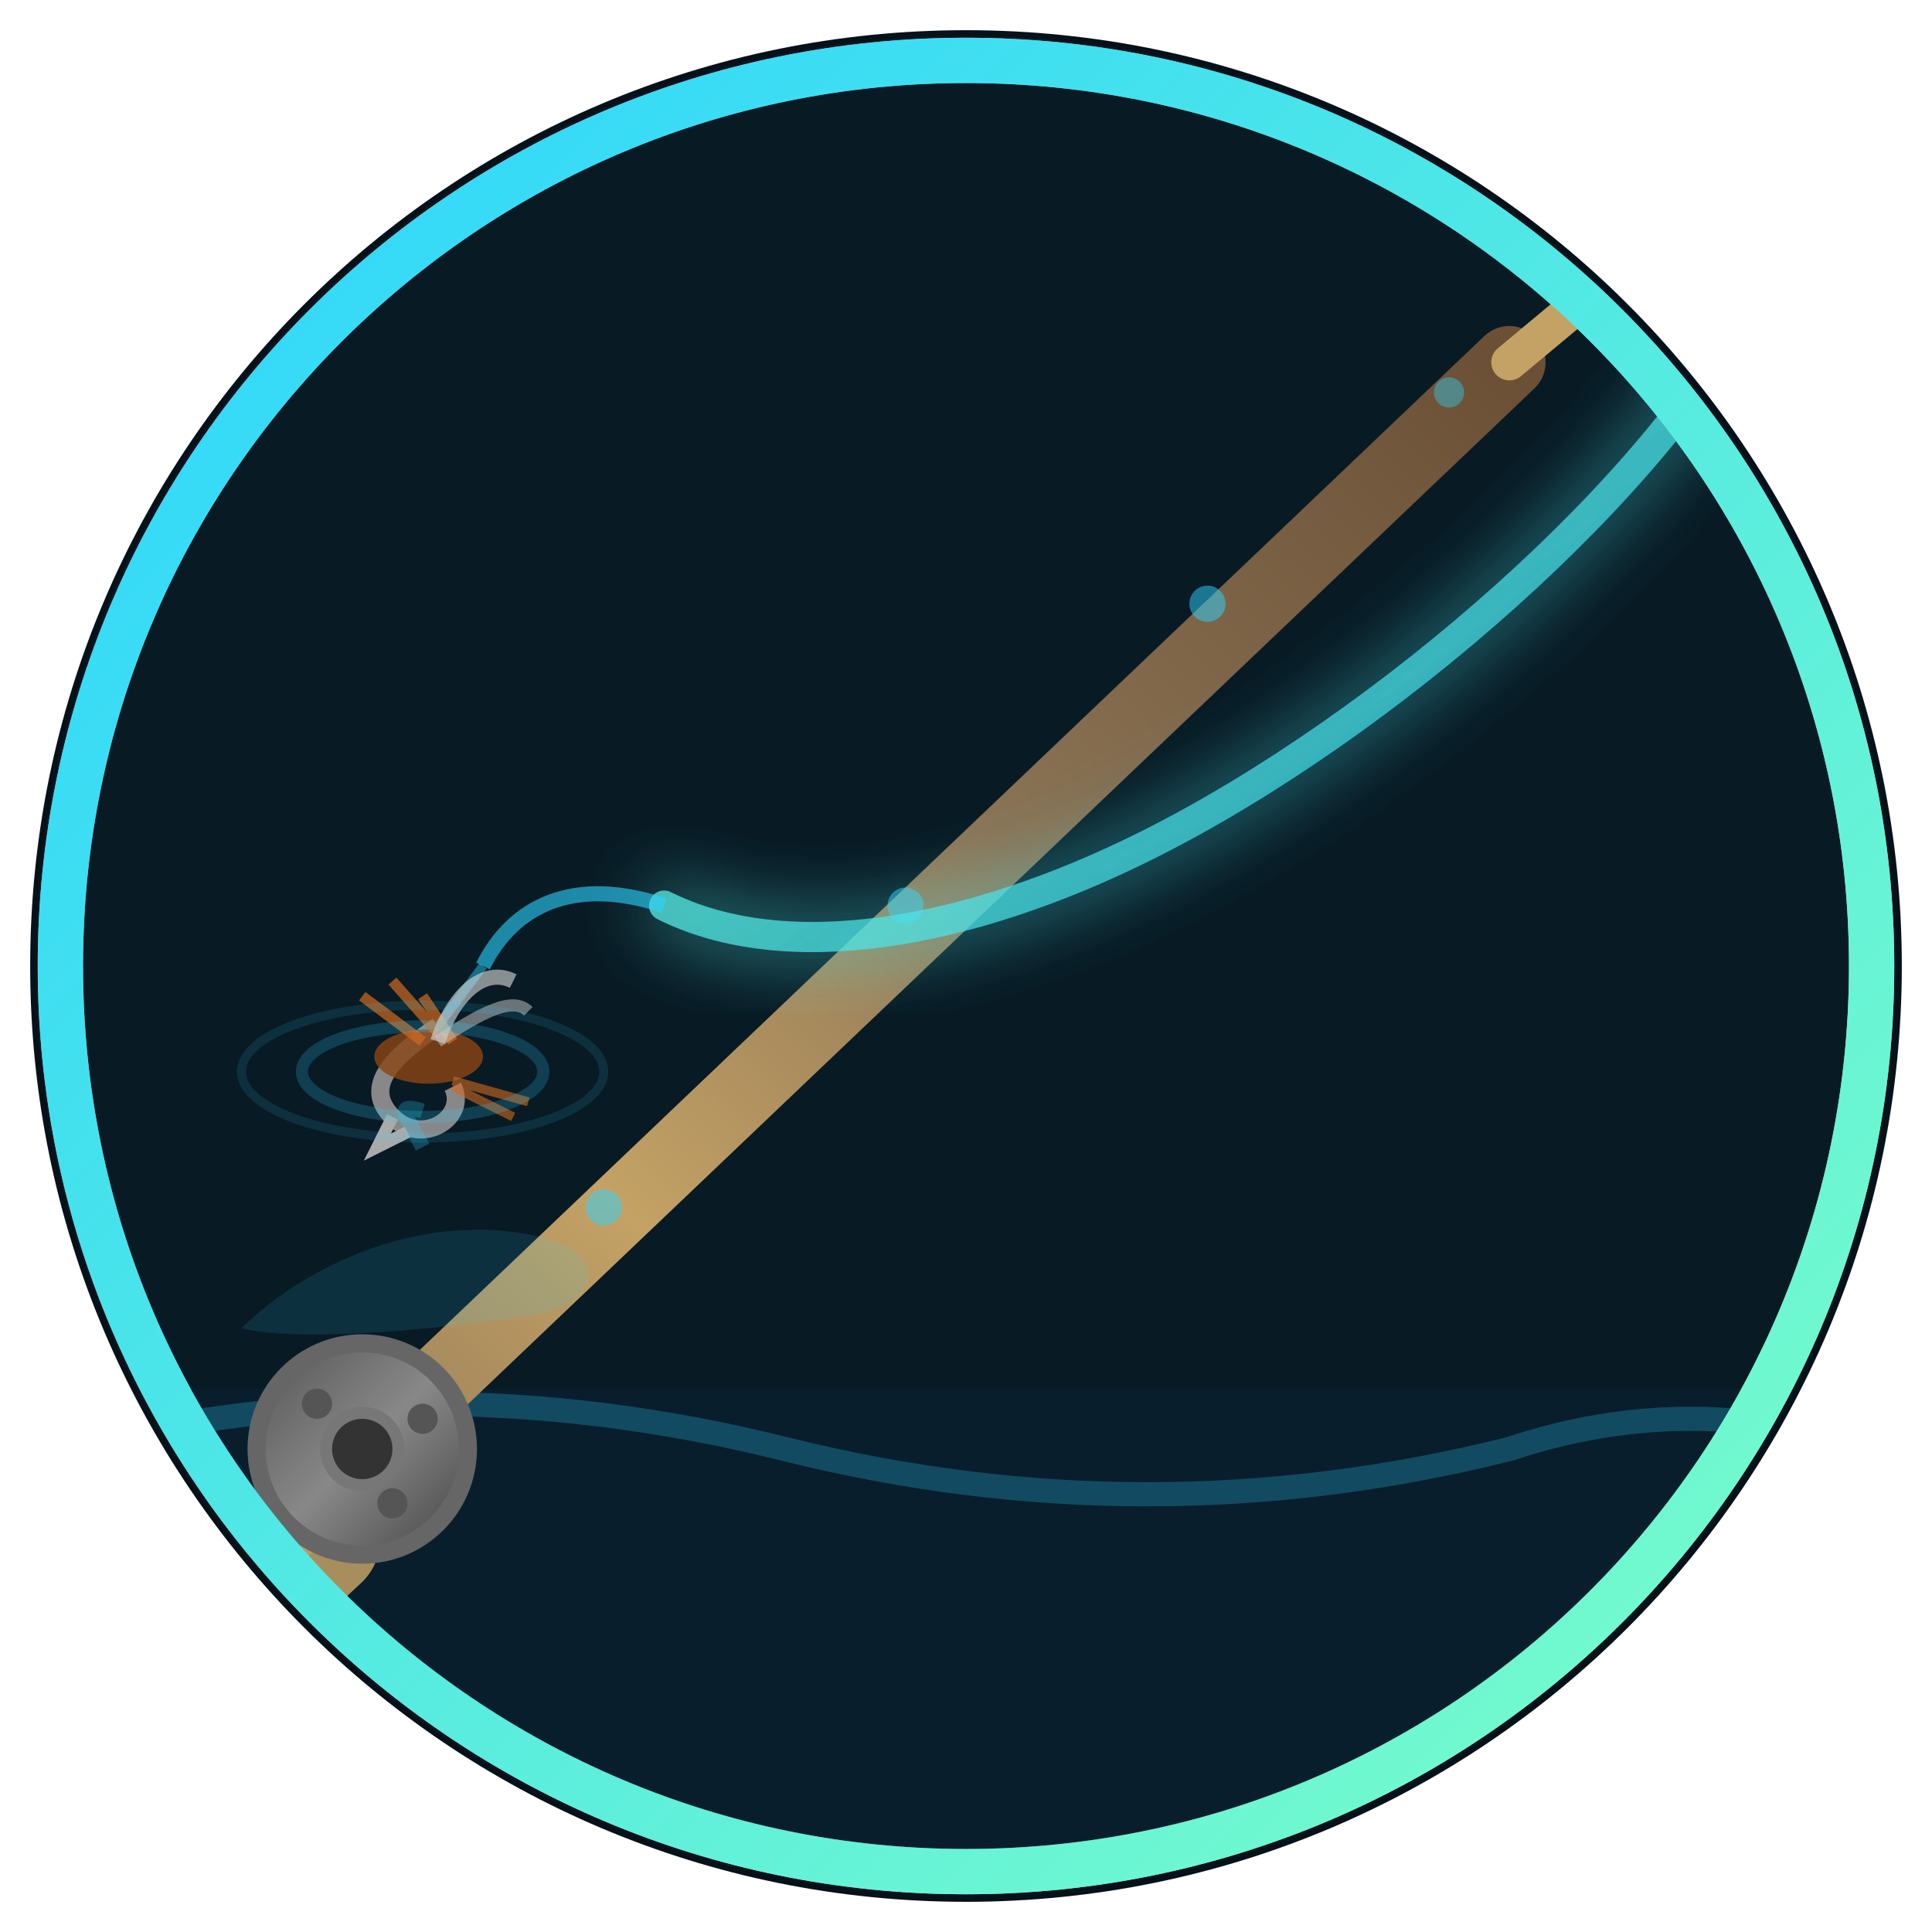
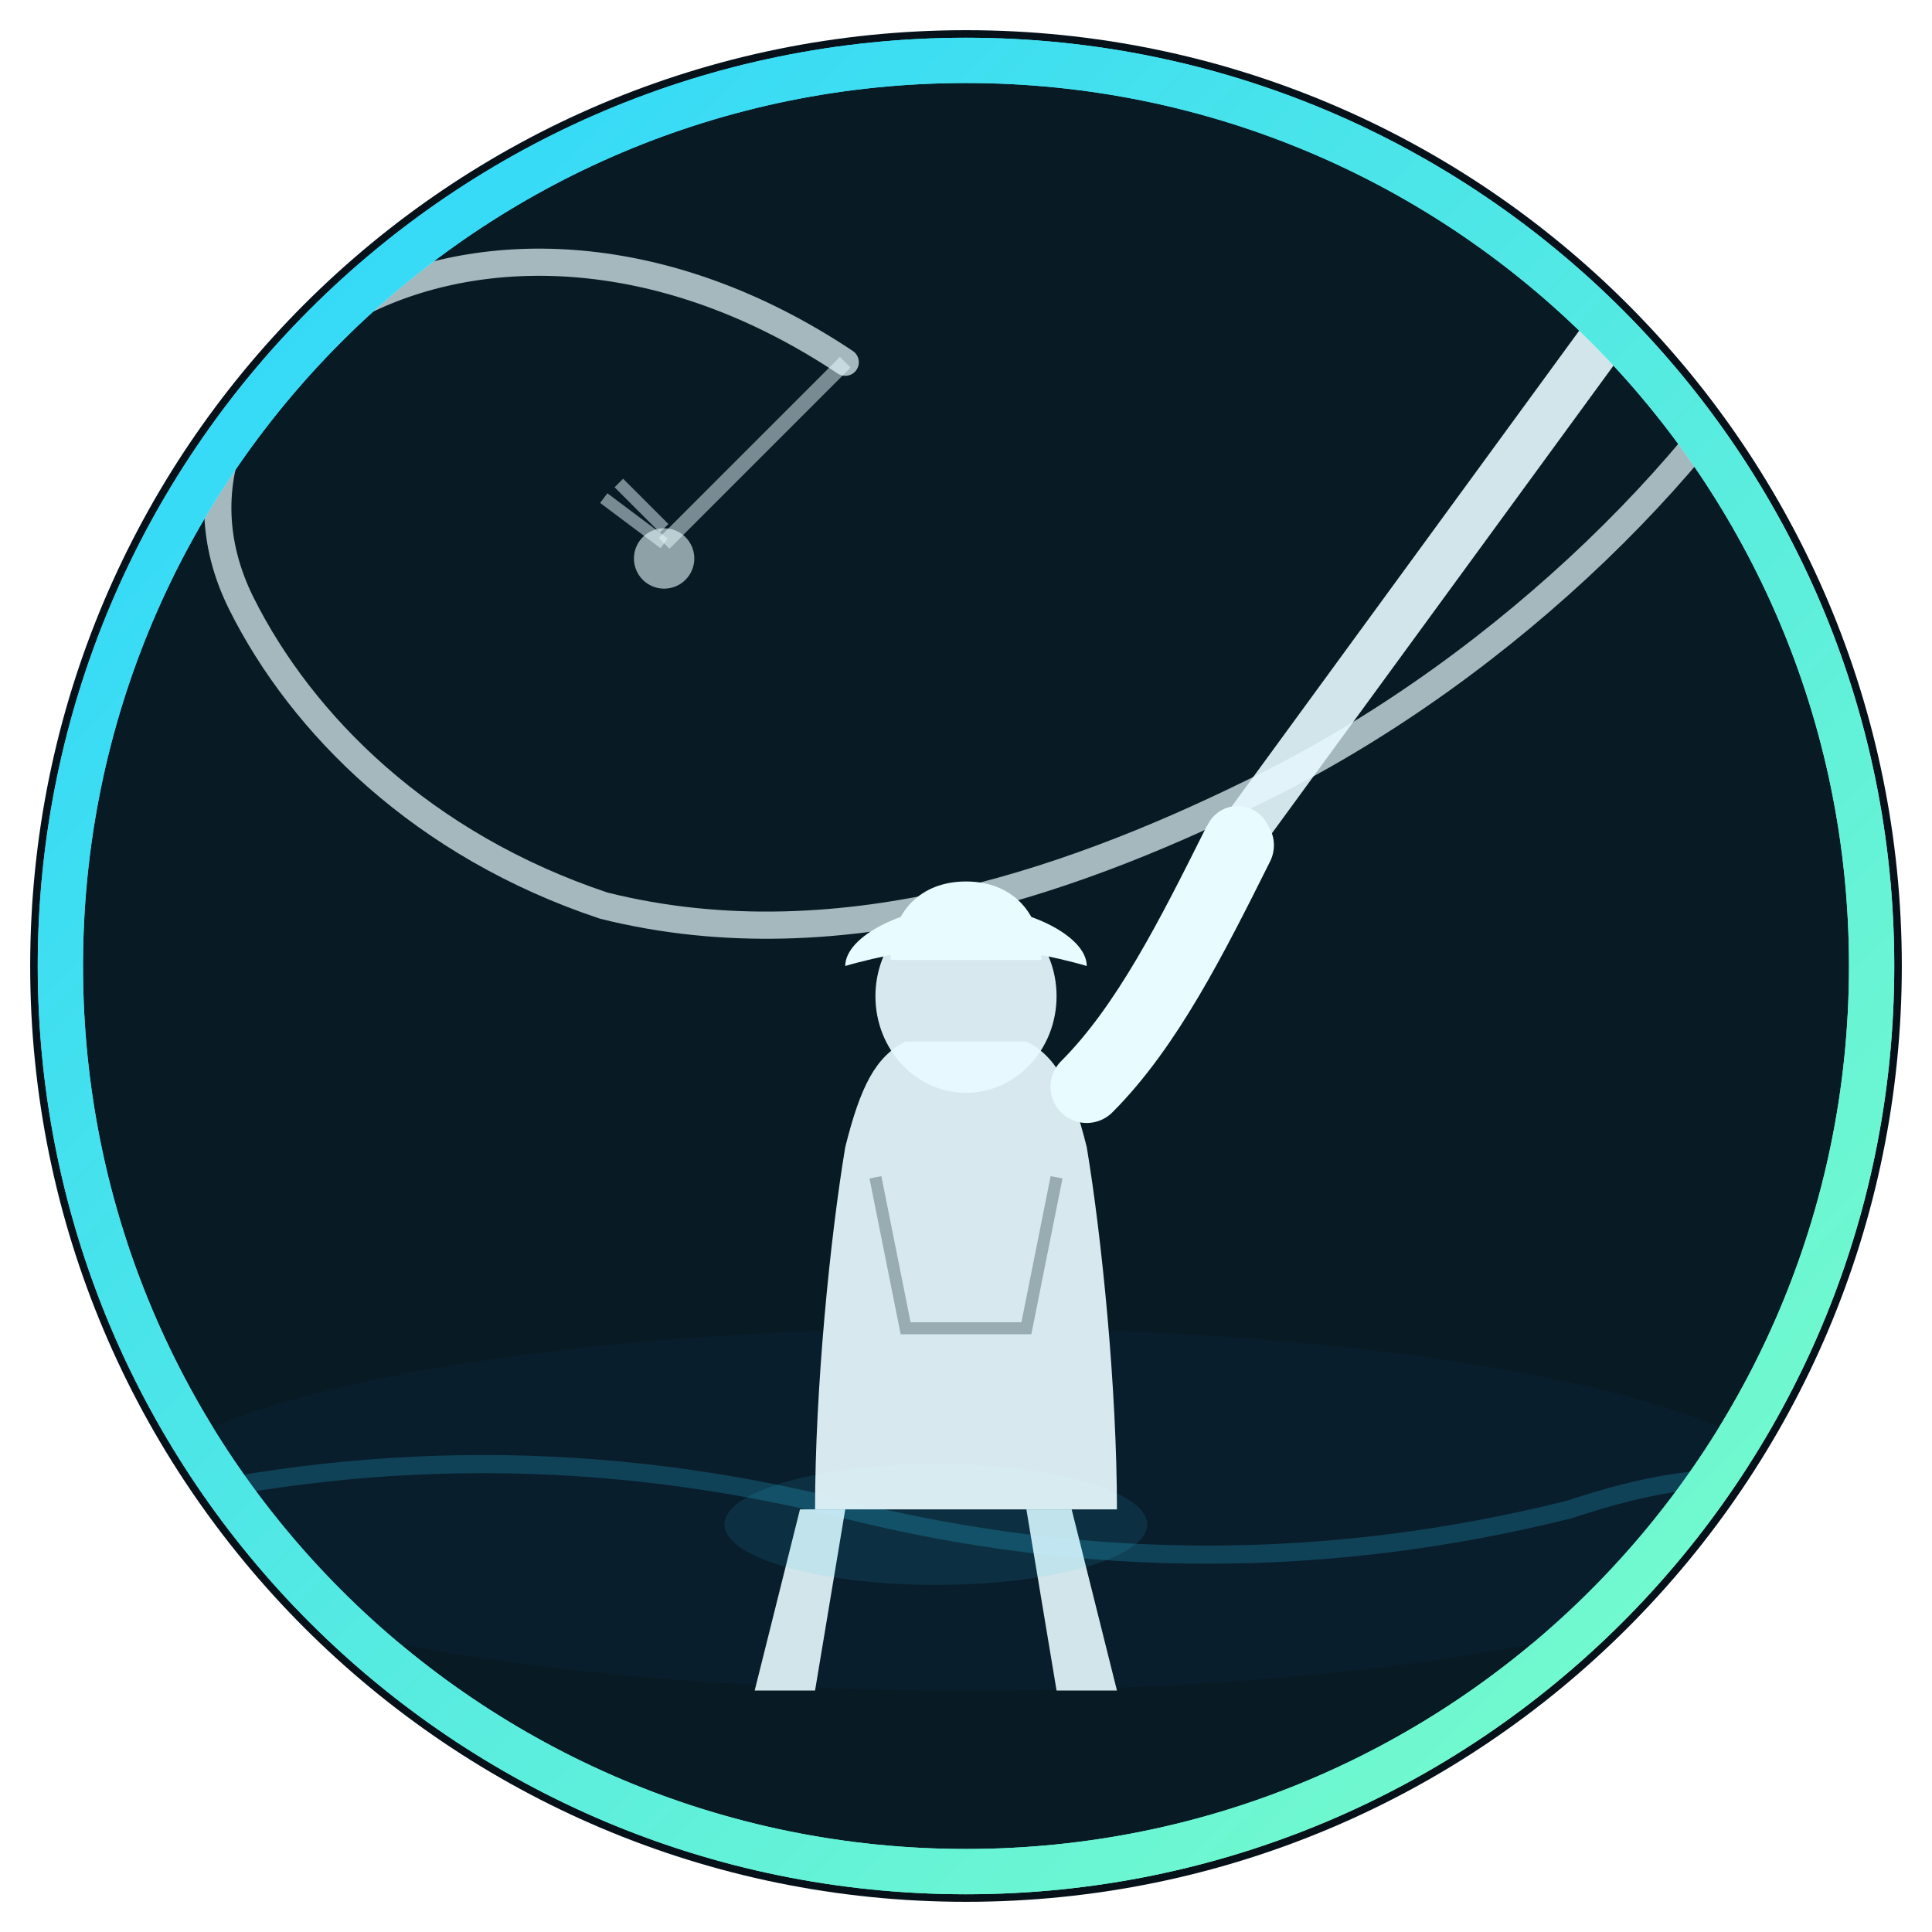
<svg xmlns="http://www.w3.org/2000/svg" width="64" height="64" viewBox="0 0 64 64" role="img" aria-label="Fly fishing module logo">
  <defs>
    <linearGradient id="ring" x1="0" y1="0" x2="1" y2="1">
      <stop offset="0" stop-color="#2bd4ff" />
      <stop offset="1" stop-color="#7cffc7" />
    </linearGradient>
-     <linearGradient id="rod" x1="0" y1="1" x2="1" y2="0">
-       <stop offset="0" stop-color="#8B7355" />
-       <stop offset=".3" stop-color="#C4A265" />
-       <stop offset=".6" stop-color="#8B7355" />
-       <stop offset="1" stop-color="#6B5035" />
-     </linearGradient>
-     <linearGradient id="ln" x1="0" y1="0" x2="1" y2="1">
-       <stop offset="0" stop-color="#7cffc7" stop-opacity=".9" />
-       <stop offset="1" stop-color="#2bd4ff" stop-opacity=".6" />
-     </linearGradient>
-     <linearGradient id="reel" x1="0" y1="0" x2="1" y2="1">
-       <stop offset="0" stop-color="#555" />
-       <stop offset=".5" stop-color="#888" />
-       <stop offset="1" stop-color="#444" />
-     </linearGradient>
-     <filter id="gl">
-       <feGaussianBlur stdDeviation="1.2" result="b" />
-       <feMerge>
-         <feMergeNode in="b" />
-         <feMergeNode in="SourceGraphic" />
-       </feMerge>
-     </filter>
    <clipPath id="cc">
      <circle cx="32" cy="32" r="29.5" />
    </clipPath>
  </defs>
  <circle cx="32" cy="32" r="31" fill="#06111a" />
  <circle cx="32" cy="32" r="30" fill="#081a24" stroke="url(#ring)" stroke-width="1.5" />
  <g clip-path="url(#cc)">
-     <rect x="2" y="46" width="60" height="18" fill="#0a2233" opacity=".5" />
-     <path d="M2 48 Q14 45 26 48 Q38 51 50 48 Q56 46 62 48" stroke="#2bd4ff" stroke-width=".8" fill="none" opacity=".25" />
-     <line x1="8" y1="52" x2="50" y2="12" stroke="url(#rod)" stroke-width="2.4" stroke-linecap="round" />
-     <line x1="50" y1="12" x2="56" y2="7" stroke="#C4A265" stroke-width="1.2" stroke-linecap="round" />
-     <rect x="6" y="50" width="7" height="4" rx="2" fill="#C4A265" opacity=".85" transform="rotate(-43 9.5 52)" />
-     <circle cx="12" cy="48" r="3.5" fill="url(#reel)" stroke="#666" stroke-width=".6" />
-     <circle cx="12" cy="48" r="1.2" fill="#333" stroke="#777" stroke-width=".4" />
-     <circle cx="14" cy="47" r=".5" fill="#555" />
-     <circle cx="10.5" cy="46.5" r=".5" fill="#555" />
-     <circle cx="13" cy="49.8" r=".5" fill="#555" />
-     <circle cx="20" cy="40" r=".6" fill="#2bd4ff" opacity=".5" />
-     <circle cx="30" cy="30" r=".6" fill="#2bd4ff" opacity=".5" />
-     <circle cx="40" cy="20" r=".6" fill="#2bd4ff" opacity=".5" />
-     <circle cx="48" cy="13" r=".5" fill="#2bd4ff" opacity=".4" />
-     <path d="M56 7 C58 5, 60 6, 58 10 C55 16, 46 24, 38 28 C32 31, 26 32, 22 30" stroke="url(#ln)" stroke-width="1" fill="none" stroke-linecap="round" filter="url(#gl)" />
-     <path d="M22 30 C19 29, 17 30, 16 32" stroke="#2bd4ff" stroke-width=".5" fill="none" opacity=".6" />
-     <path d="M16 32 L14.5 34" stroke="#2bd4ff" stroke-width=".3" fill="none" opacity=".45" />
-     <path d="M14.5 34 C13 35, 12 36, 13 37 C14 38, 15.5 37, 15 36" stroke="#888" stroke-width=".6" fill="none" />
-     <path d="M13 37 L12.5 38 L13.5 37.5" stroke="#aaa" stroke-width=".4" fill="none" />
-     <ellipse cx="14.2" cy="35" rx="1.8" ry=".9" fill="#8B4513" opacity=".8" />
-     <path d="M14 34.5 L12 33 M14.5 34.2 L13 32.5 M15 34.5 L14 33" stroke="#D2691E" stroke-width=".35" fill="none" opacity=".7" />
-     <path d="M14.5 34.5 C15 33, 16 32, 17 32.5" stroke="#ddd" stroke-width=".5" fill="none" opacity=".6" />
-     <path d="M14.5 34.5 C16 33.5, 17 33, 17.5 33.5" stroke="#ccc" stroke-width=".4" fill="none" opacity=".5" />
-     <path d="M15 36 L17 37 M15 35.8 L17.5 36.5" stroke="#D2691E" stroke-width=".3" fill="none" opacity=".6" />
-     <ellipse cx="14" cy="35.5" rx="4" ry="1.5" fill="none" stroke="#2bd4ff" stroke-width=".4" opacity=".2" />
-     <ellipse cx="14" cy="35.5" rx="6" ry="2.2" fill="none" stroke="#2bd4ff" stroke-width=".3" opacity=".12" />
-     <path d="M8 44 C10 42, 14 40, 18 41 C20 41.5, 20 43, 18 43.5 C15 44, 10 44.5, 8 44Z" fill="#2bd4ff" opacity=".12" />
-     <path d="M14 38 C13.5 37, 13 36.5, 14 36.8" stroke="#2bd4ff" stroke-width=".5" fill="none" opacity=".25" />
+     <ellipse cx="32" cy="50" rx="28" ry="6" fill="#0a2233" opacity=".6" />
+     <path d="M4 50 Q16 47 28 50 Q40 53 52 50 Q58 48 60 50" stroke="#2bd4ff" stroke-width=".6" fill="none" opacity=".2" />
+     <path d="M28 50 L27 56 L25 56 L26.5 50 Z" fill="#e8fbff" opacity=".9" />
+     <path d="M34 50 L35 56 L37 56 L35.5 50 Z" fill="#e8fbff" opacity=".9" />
+     <ellipse cx="31" cy="50.5" rx="7" ry="2" fill="#2bd4ff" opacity=".1" />
+     <path d="M27 50 C27 46, 27.5 41, 28 38 C28.5 36, 29 35, 30 34.5 L34 34.5 C35 35, 35.5 36, 36 38 C36.5 41, 37 46, 37 50 Z" fill="#e8fbff" opacity=".92" />
+     <path d="M29 39 L30 44 L34 44 L35 39" stroke="#081a24" stroke-width=".4" fill="none" opacity=".3" />
+     <ellipse cx="32" cy="33" rx="3" ry="3.2" fill="#e8fbff" opacity=".92" />
+     <path d="M28 32 C28 31, 30 30, 32 30 C34 30, 36 31, 36 32 C35 31.7, 33 31.3, 32 31.3 C31 31.3, 29 31.7, 28 32 Z" fill="#e8fbff" />
+     <path d="M29.5 31.8 C29.5 30.2, 30.5 29.2, 32 29.2 C33.5 29.2, 34.5 30.2, 34.5 31.8" fill="#e8fbff" />
+     <path d="M36 36 C38 34, 39.5 31, 41 28" stroke="#e8fbff" stroke-width="2.4" fill="none" stroke-linecap="round" />
+     <circle cx="41" cy="27.8" r="1.1" fill="#e8fbff" />
+     <line x1="41" y1="27.8" x2="54" y2="10" stroke="#e8fbff" stroke-width="1.6" stroke-linecap="round" opacity=".9" />
+     <line x1="54" y1="10" x2="57" y2="6" stroke="#e8fbff" stroke-width=".8" stroke-linecap="round" opacity=".7" />
+     <path d="M57 6 C60 4, 62 5, 60 9 C57 15, 50 22, 42 26 C36 29, 28 32, 20 30 C14 28, 10 24, 8 20 C6 16, 8 12, 12 10 C16 8, 22 8, 28 12" stroke="#e8fbff" stroke-width=".9" fill="none" stroke-linecap="round" opacity=".7" />
+     <path d="M28 12 C26 14, 24 16, 22 18" stroke="#e8fbff" stroke-width=".5" fill="none" opacity=".5" />
+     <circle cx="22" cy="18.5" r="1" fill="#e8fbff" opacity=".6" />
+     <path d="M22 18 L20 16.5 M22 17.5 L20.5 16" stroke="#e8fbff" stroke-width=".4" fill="none" opacity=".5" />
  </g>
  <circle cx="32" cy="32" r="30" fill="none" stroke="url(#ring)" stroke-width="1.5" />
</svg>
